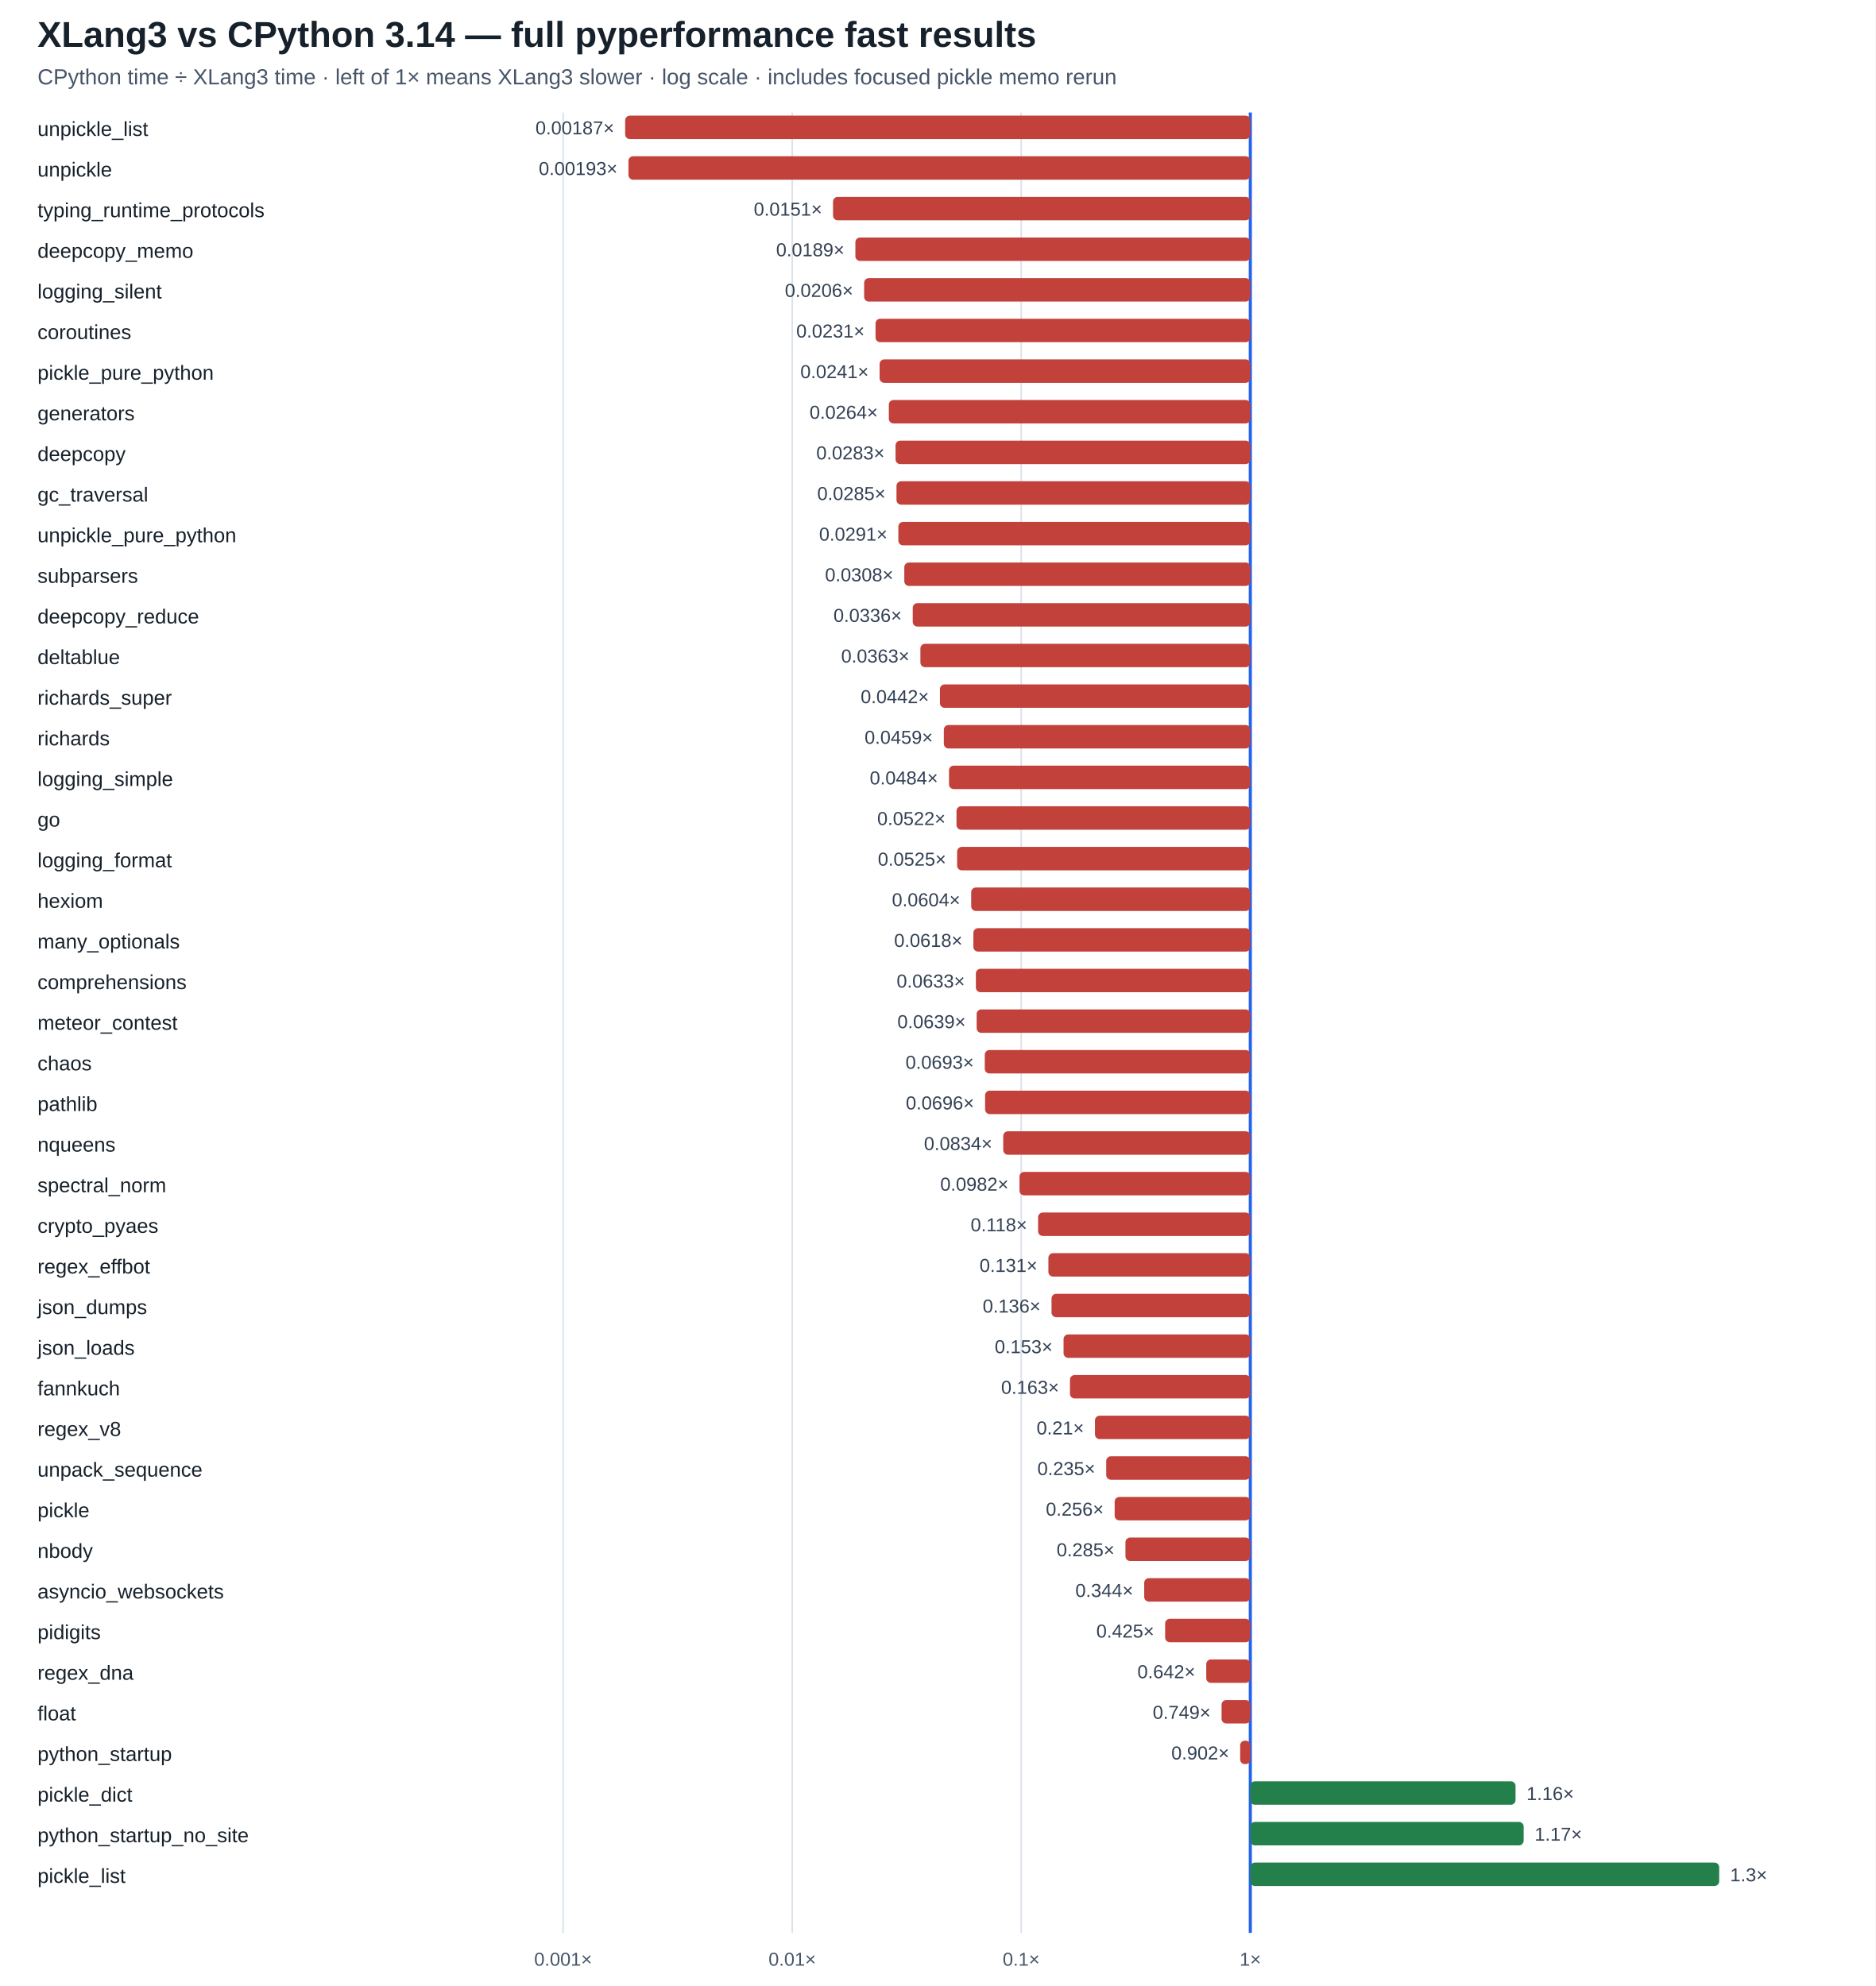
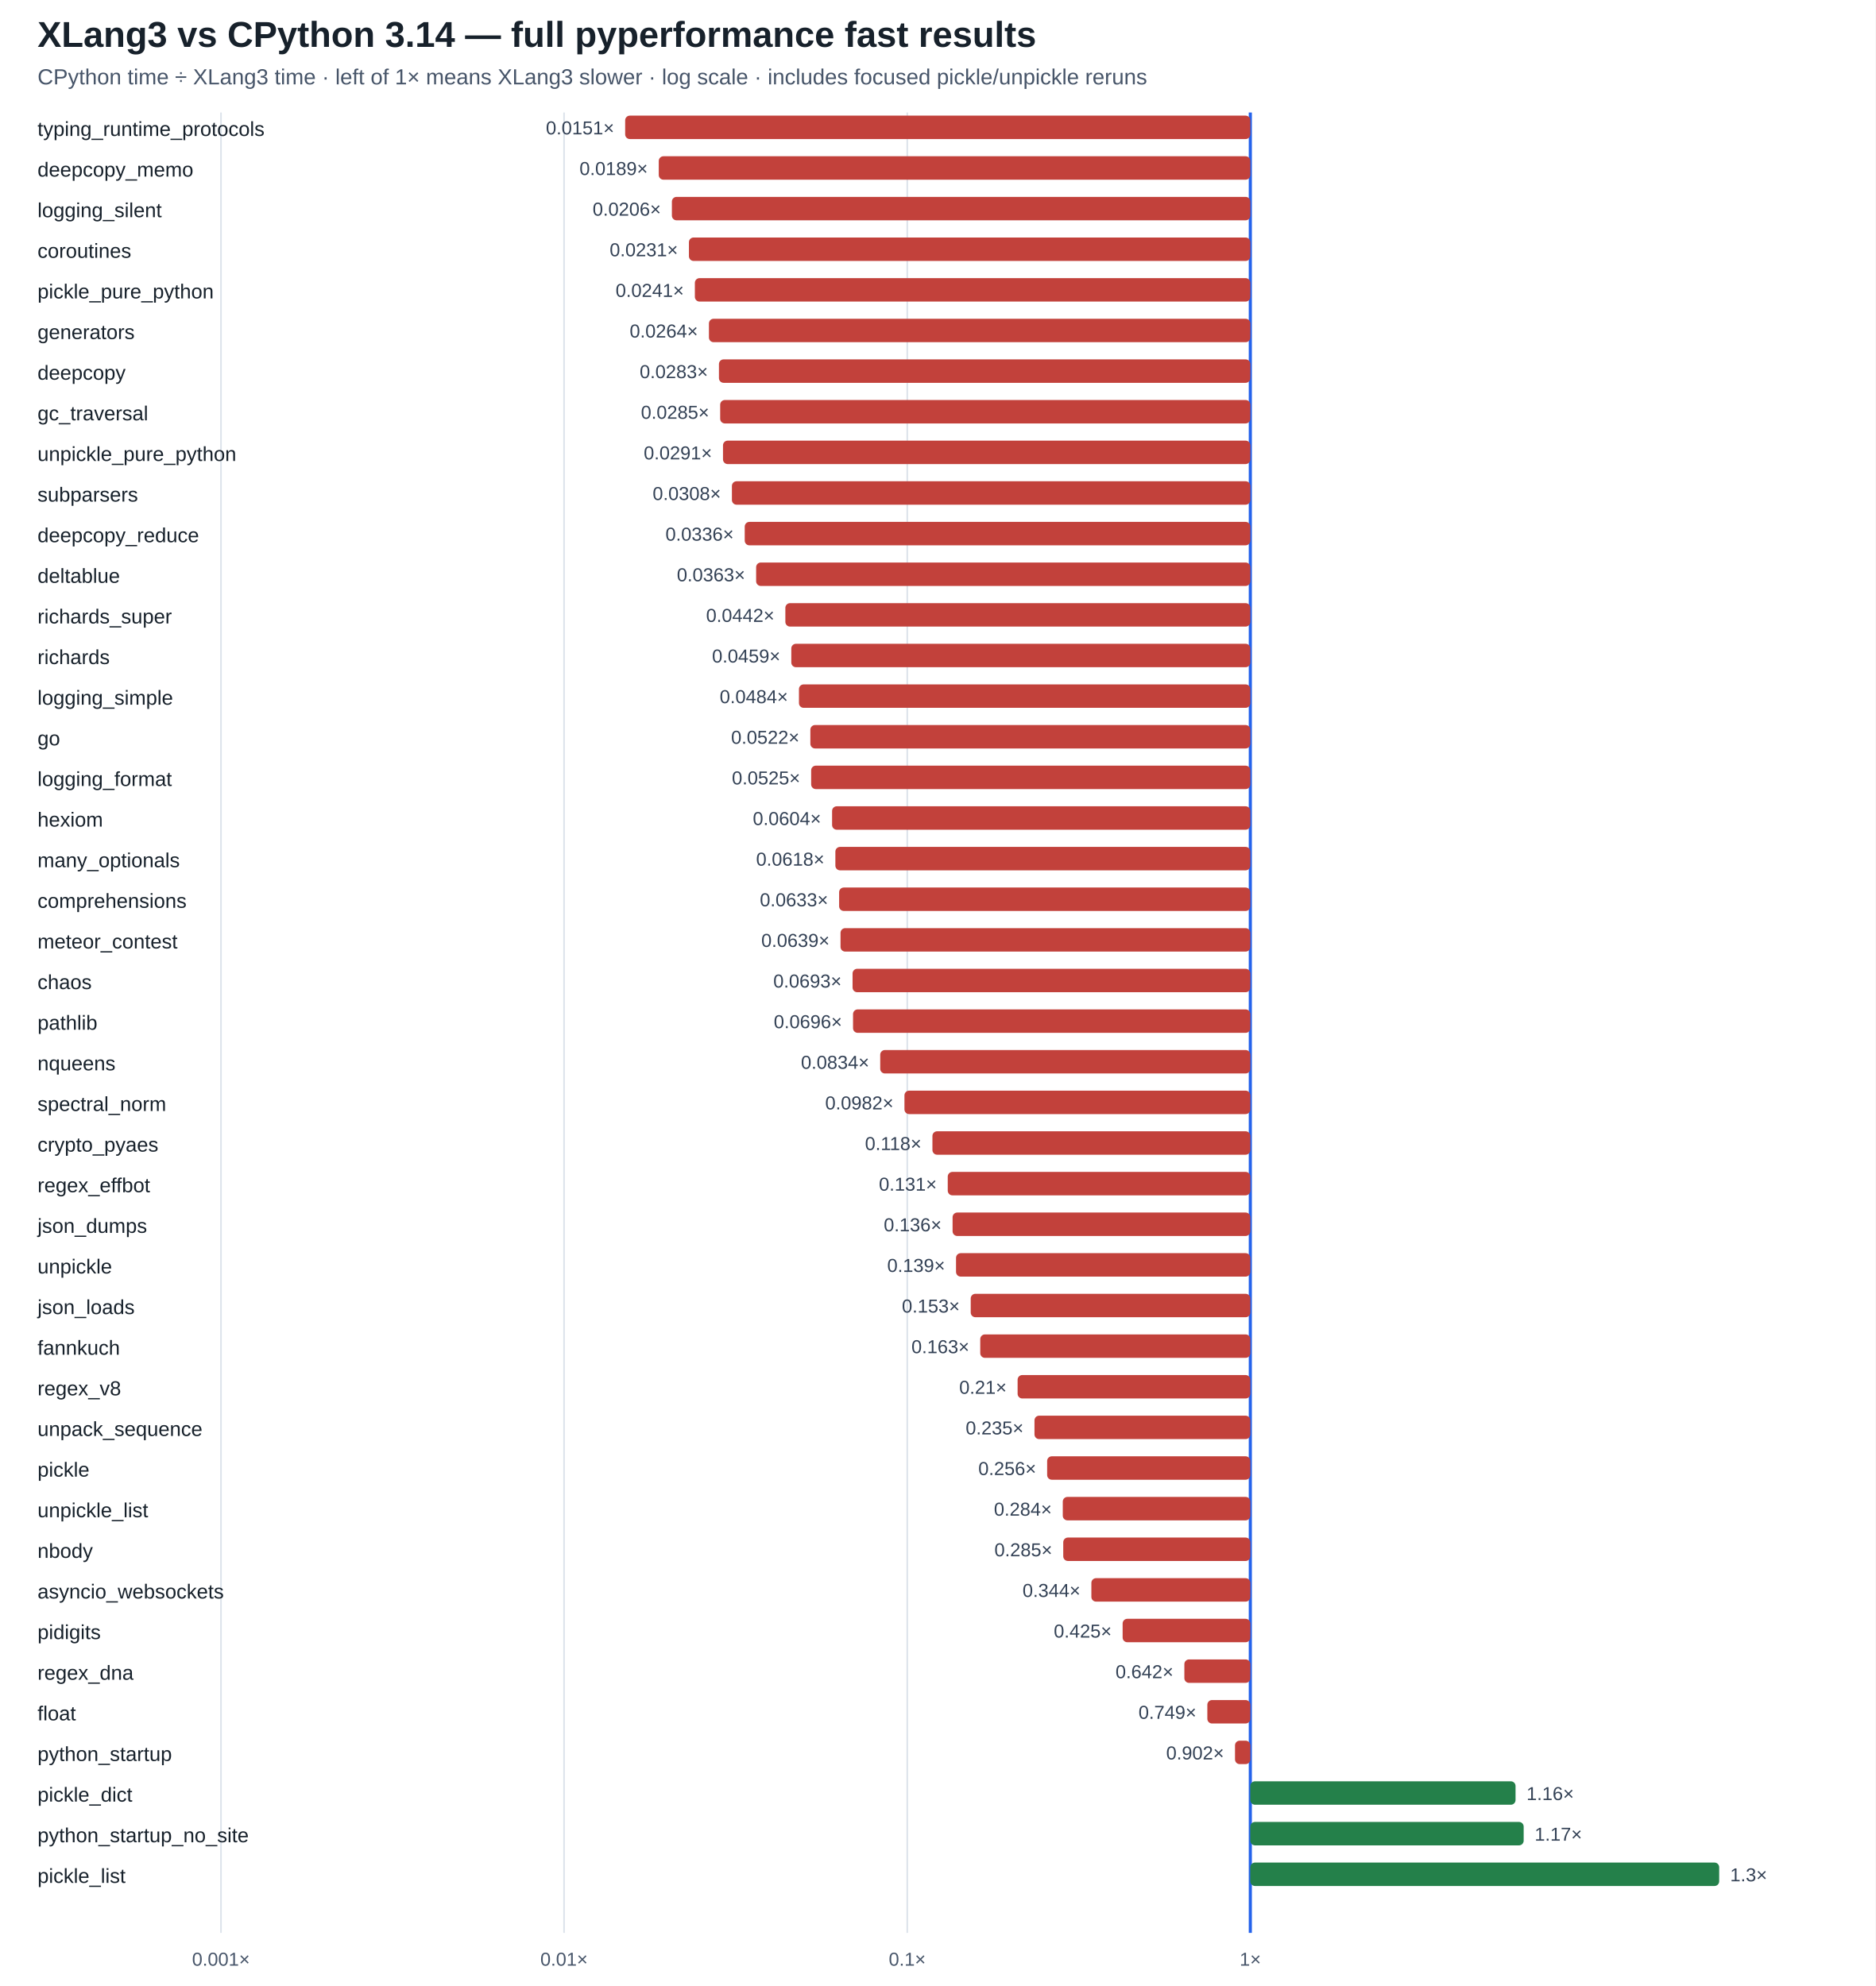
<svg xmlns="http://www.w3.org/2000/svg" width="1200" height="1271" viewBox="0 0 1200 1271">
  <style>text{font-family:Segoe UI,Arial,sans-serif;fill:#17212b}.title{font-size:23px;font-weight:700}.sub{font-size:14px;fill:#475569}.label{font-size:13px}.value{font-size:12px;fill:#334155}.axis{font-size:12px;fill:#475569}</style>
  <rect width="100%" height="100%" fill="#fff" />
  <text x="24" y="30" class="title">XLang3 vs CPython 3.14 — full pyperformance fast results</text>
-   <text x="24" y="54" class="sub">CPython time ÷ XLang3 time · left of 1× means XLang3 slower · log scale · includes focused pickle memo rerun</text>
-   <line x1="360.3" y1="72" x2="360.3" y2="1237" stroke="#dbe2ea" stroke-width="1" />
-   <text x="360.3" y="1258" text-anchor="middle" class="axis">0.001×</text>
-   <line x1="506.9" y1="72" x2="506.9" y2="1237" stroke="#dbe2ea" stroke-width="1" />
-   <text x="506.9" y="1258" text-anchor="middle" class="axis">0.01×</text>
-   <line x1="653.4" y1="72" x2="653.4" y2="1237" stroke="#dbe2ea" stroke-width="1" />
-   <text x="653.4" y="1258" text-anchor="middle" class="axis">0.1×</text>
+   <text x="24" y="54" class="sub">CPython time ÷ XLang3 time · left of 1× means XLang3 slower · log scale · includes focused pickle/unpickle reruns</text>
+   <line x1="141.4" y1="72" x2="141.4" y2="1237" stroke="#dbe2ea" stroke-width="1" />
+   <text x="141.4" y="1258" text-anchor="middle" class="axis">0.001×</text>
+   <line x1="360.9" y1="72" x2="360.9" y2="1237" stroke="#dbe2ea" stroke-width="1" />
+   <text x="360.9" y="1258" text-anchor="middle" class="axis">0.01×</text>
+   <line x1="580.5" y1="72" x2="580.5" y2="1237" stroke="#dbe2ea" stroke-width="1" />
+   <text x="580.5" y="1258" text-anchor="middle" class="axis">0.1×</text>
  <line x1="800.0" y1="72" x2="800.0" y2="1237" stroke="#2563eb" stroke-width="2" />
  <text x="800.0" y="1258" text-anchor="middle" class="axis">1×</text>
  <line x1="3400.6" y1="72" x2="3400.6" y2="1237" stroke="#dbe2ea" stroke-width="1" />
  <text x="3400.6" y="1258" text-anchor="middle" class="axis">10×</text>
-   <text x="24" y="87" class="label">unpickle_list</text>
+   <text x="24" y="87" class="label">typing_runtime_protocols</text>
  <rect x="400.0" y="74" width="400.0" height="15" rx="3" fill="#c2413b" />
-   <text x="393.0" y="86" text-anchor="end" class="value">0.00187×</text>
-   <text x="24" y="113" class="label">unpickle</text>
-   <rect x="402.1" y="100" width="397.9" height="15" rx="3" fill="#c2413b" />
-   <text x="395.1" y="112" text-anchor="end" class="value">0.00193×</text>
-   <text x="24" y="139" class="label">typing_runtime_protocols</text>
-   <rect x="533.0" y="126" width="267.0" height="15" rx="3" fill="#c2413b" />
-   <text x="526.0" y="138" text-anchor="end" class="value">0.0151×</text>
-   <text x="24" y="165" class="label">deepcopy_memo</text>
-   <rect x="547.3" y="152" width="252.7" height="15" rx="3" fill="#c2413b" />
-   <text x="540.3" y="164" text-anchor="end" class="value">0.0189×</text>
-   <text x="24" y="191" class="label">logging_silent</text>
-   <rect x="552.9" y="178" width="247.1" height="15" rx="3" fill="#c2413b" />
-   <text x="545.9" y="190" text-anchor="end" class="value">0.0206×</text>
-   <text x="24" y="217" class="label">coroutines</text>
-   <rect x="560.2" y="204" width="239.8" height="15" rx="3" fill="#c2413b" />
-   <text x="553.2" y="216" text-anchor="end" class="value">0.0231×</text>
-   <text x="24" y="243" class="label">pickle_pure_python</text>
-   <rect x="562.8" y="230" width="237.2" height="15" rx="3" fill="#c2413b" />
-   <text x="555.8" y="242" text-anchor="end" class="value">0.0241×</text>
-   <text x="24" y="269" class="label">generators</text>
-   <rect x="568.7" y="256" width="231.3" height="15" rx="3" fill="#c2413b" />
-   <text x="561.7" y="268" text-anchor="end" class="value">0.0264×</text>
-   <text x="24" y="295" class="label">deepcopy</text>
-   <rect x="573.0" y="282" width="227.0" height="15" rx="3" fill="#c2413b" />
-   <text x="566.0" y="294" text-anchor="end" class="value">0.0283×</text>
-   <text x="24" y="321" class="label">gc_traversal</text>
-   <rect x="573.6" y="308" width="226.4" height="15" rx="3" fill="#c2413b" />
-   <text x="566.6" y="320" text-anchor="end" class="value">0.0285×</text>
-   <text x="24" y="347" class="label">unpickle_pure_python</text>
-   <rect x="574.8" y="334" width="225.2" height="15" rx="3" fill="#c2413b" />
-   <text x="567.8" y="346" text-anchor="end" class="value">0.0291×</text>
-   <text x="24" y="373" class="label">subparsers</text>
-   <rect x="578.6" y="360" width="221.4" height="15" rx="3" fill="#c2413b" />
-   <text x="571.6" y="372" text-anchor="end" class="value">0.0308×</text>
-   <text x="24" y="399" class="label">deepcopy_reduce</text>
-   <rect x="584.0" y="386" width="216.0" height="15" rx="3" fill="#c2413b" />
-   <text x="577.0" y="398" text-anchor="end" class="value">0.0336×</text>
-   <text x="24" y="425" class="label">deltablue</text>
-   <rect x="588.9" y="412" width="211.1" height="15" rx="3" fill="#c2413b" />
-   <text x="581.9" y="424" text-anchor="end" class="value">0.0363×</text>
-   <text x="24" y="451" class="label">richards_super</text>
-   <rect x="601.4" y="438" width="198.6" height="15" rx="3" fill="#c2413b" />
-   <text x="594.4" y="450" text-anchor="end" class="value">0.0442×</text>
-   <text x="24" y="477" class="label">richards</text>
-   <rect x="603.9" y="464" width="196.1" height="15" rx="3" fill="#c2413b" />
-   <text x="596.9" y="476" text-anchor="end" class="value">0.0459×</text>
-   <text x="24" y="503" class="label">logging_simple</text>
-   <rect x="607.2" y="490" width="192.8" height="15" rx="3" fill="#c2413b" />
-   <text x="600.2" y="502" text-anchor="end" class="value">0.0484×</text>
-   <text x="24" y="529" class="label">go</text>
-   <rect x="612.0" y="516" width="188.0" height="15" rx="3" fill="#c2413b" />
-   <text x="605.0" y="528" text-anchor="end" class="value">0.0522×</text>
-   <text x="24" y="555" class="label">logging_format</text>
-   <rect x="612.4" y="542" width="187.6" height="15" rx="3" fill="#c2413b" />
-   <text x="605.4" y="554" text-anchor="end" class="value">0.0525×</text>
-   <text x="24" y="581" class="label">hexiom</text>
-   <rect x="621.4" y="568" width="178.6" height="15" rx="3" fill="#c2413b" />
-   <text x="614.4" y="580" text-anchor="end" class="value">0.0604×</text>
-   <text x="24" y="607" class="label">many_optionals</text>
-   <rect x="622.8" y="594" width="177.2" height="15" rx="3" fill="#c2413b" />
-   <text x="615.8" y="606" text-anchor="end" class="value">0.0618×</text>
-   <text x="24" y="633" class="label">comprehensions</text>
-   <rect x="624.4" y="620" width="175.6" height="15" rx="3" fill="#c2413b" />
-   <text x="617.4" y="632" text-anchor="end" class="value">0.0633×</text>
-   <text x="24" y="659" class="label">meteor_contest</text>
-   <rect x="624.9" y="646" width="175.1" height="15" rx="3" fill="#c2413b" />
-   <text x="617.9" y="658" text-anchor="end" class="value">0.0639×</text>
-   <text x="24" y="685" class="label">chaos</text>
-   <rect x="630.1" y="672" width="169.9" height="15" rx="3" fill="#c2413b" />
-   <text x="623.1" y="684" text-anchor="end" class="value">0.0693×</text>
-   <text x="24" y="711" class="label">pathlib</text>
-   <rect x="630.3" y="698" width="169.7" height="15" rx="3" fill="#c2413b" />
-   <text x="623.3" y="710" text-anchor="end" class="value">0.0696×</text>
-   <text x="24" y="737" class="label">nqueens</text>
-   <rect x="641.9" y="724" width="158.1" height="15" rx="3" fill="#c2413b" />
-   <text x="634.9" y="736" text-anchor="end" class="value">0.0834×</text>
-   <text x="24" y="763" class="label">spectral_norm</text>
-   <rect x="652.3" y="750" width="147.7" height="15" rx="3" fill="#c2413b" />
-   <text x="645.3" y="762" text-anchor="end" class="value">0.0982×</text>
-   <text x="24" y="789" class="label">crypto_pyaes</text>
-   <rect x="664.2" y="776" width="135.8" height="15" rx="3" fill="#c2413b" />
-   <text x="657.2" y="788" text-anchor="end" class="value">0.118×</text>
-   <text x="24" y="815" class="label">regex_effbot</text>
-   <rect x="670.8" y="802" width="129.2" height="15" rx="3" fill="#c2413b" />
-   <text x="663.8" y="814" text-anchor="end" class="value">0.131×</text>
-   <text x="24" y="841" class="label">json_dumps</text>
-   <rect x="672.8" y="828" width="127.2" height="15" rx="3" fill="#c2413b" />
-   <text x="665.8" y="840" text-anchor="end" class="value">0.136×</text>
-   <text x="24" y="867" class="label">json_loads</text>
-   <rect x="680.5" y="854" width="119.5" height="15" rx="3" fill="#c2413b" />
-   <text x="673.5" y="866" text-anchor="end" class="value">0.153×</text>
-   <text x="24" y="893" class="label">fannkuch</text>
-   <rect x="684.6" y="880" width="115.4" height="15" rx="3" fill="#c2413b" />
-   <text x="677.6" y="892" text-anchor="end" class="value">0.163×</text>
-   <text x="24" y="919" class="label">regex_v8</text>
-   <rect x="700.6" y="906" width="99.4" height="15" rx="3" fill="#c2413b" />
-   <text x="693.6" y="918" text-anchor="end" class="value">0.21×</text>
-   <text x="24" y="945" class="label">unpack_sequence</text>
-   <rect x="707.8" y="932" width="92.2" height="15" rx="3" fill="#c2413b" />
-   <text x="700.8" y="944" text-anchor="end" class="value">0.235×</text>
-   <text x="24" y="971" class="label">pickle</text>
-   <rect x="713.2" y="958" width="86.8" height="15" rx="3" fill="#c2413b" />
-   <text x="706.2" y="970" text-anchor="end" class="value">0.256×</text>
+   <text x="393.0" y="86" text-anchor="end" class="value">0.0151×</text>
+   <text x="24" y="113" class="label">deepcopy_memo</text>
+   <rect x="421.5" y="100" width="378.5" height="15" rx="3" fill="#c2413b" />
+   <text x="414.5" y="112" text-anchor="end" class="value">0.0189×</text>
+   <text x="24" y="139" class="label">logging_silent</text>
+   <rect x="429.9" y="126" width="370.1" height="15" rx="3" fill="#c2413b" />
+   <text x="422.9" y="138" text-anchor="end" class="value">0.0206×</text>
+   <text x="24" y="165" class="label">coroutines</text>
+   <rect x="440.8" y="152" width="359.2" height="15" rx="3" fill="#c2413b" />
+   <text x="433.8" y="164" text-anchor="end" class="value">0.0231×</text>
+   <text x="24" y="191" class="label">pickle_pure_python</text>
+   <rect x="444.6" y="178" width="355.4" height="15" rx="3" fill="#c2413b" />
+   <text x="437.6" y="190" text-anchor="end" class="value">0.0241×</text>
+   <text x="24" y="217" class="label">generators</text>
+   <rect x="453.6" y="204" width="346.4" height="15" rx="3" fill="#c2413b" />
+   <text x="446.6" y="216" text-anchor="end" class="value">0.0264×</text>
+   <text x="24" y="243" class="label">deepcopy</text>
+   <rect x="460.0" y="230" width="340.0" height="15" rx="3" fill="#c2413b" />
+   <text x="453.0" y="242" text-anchor="end" class="value">0.0283×</text>
+   <text x="24" y="269" class="label">gc_traversal</text>
+   <rect x="460.8" y="256" width="339.2" height="15" rx="3" fill="#c2413b" />
+   <text x="453.8" y="268" text-anchor="end" class="value">0.0285×</text>
+   <text x="24" y="295" class="label">unpickle_pure_python</text>
+   <rect x="462.6" y="282" width="337.4" height="15" rx="3" fill="#c2413b" />
+   <text x="455.6" y="294" text-anchor="end" class="value">0.0291×</text>
+   <text x="24" y="321" class="label">subparsers</text>
+   <rect x="468.3" y="308" width="331.7" height="15" rx="3" fill="#c2413b" />
+   <text x="461.3" y="320" text-anchor="end" class="value">0.0308×</text>
+   <text x="24" y="347" class="label">deepcopy_reduce</text>
+   <rect x="476.5" y="334" width="323.5" height="15" rx="3" fill="#c2413b" />
+   <text x="469.5" y="346" text-anchor="end" class="value">0.0336×</text>
+   <text x="24" y="373" class="label">deltablue</text>
+   <rect x="483.8" y="360" width="316.2" height="15" rx="3" fill="#c2413b" />
+   <text x="476.8" y="372" text-anchor="end" class="value">0.0363×</text>
+   <text x="24" y="399" class="label">richards_super</text>
+   <rect x="502.5" y="386" width="297.5" height="15" rx="3" fill="#c2413b" />
+   <text x="495.5" y="398" text-anchor="end" class="value">0.0442×</text>
+   <text x="24" y="425" class="label">richards</text>
+   <rect x="506.3" y="412" width="293.7" height="15" rx="3" fill="#c2413b" />
+   <text x="499.3" y="424" text-anchor="end" class="value">0.0459×</text>
+   <text x="24" y="451" class="label">logging_simple</text>
+   <rect x="511.2" y="438" width="288.8" height="15" rx="3" fill="#c2413b" />
+   <text x="504.2" y="450" text-anchor="end" class="value">0.0484×</text>
+   <text x="24" y="477" class="label">go</text>
+   <rect x="518.5" y="464" width="281.5" height="15" rx="3" fill="#c2413b" />
+   <text x="511.5" y="476" text-anchor="end" class="value">0.0522×</text>
+   <text x="24" y="503" class="label">logging_format</text>
+   <rect x="519.0" y="490" width="281.0" height="15" rx="3" fill="#c2413b" />
+   <text x="512.0" y="502" text-anchor="end" class="value">0.0525×</text>
+   <text x="24" y="529" class="label">hexiom</text>
+   <rect x="532.4" y="516" width="267.6" height="15" rx="3" fill="#c2413b" />
+   <text x="525.4" y="528" text-anchor="end" class="value">0.0604×</text>
+   <text x="24" y="555" class="label">many_optionals</text>
+   <rect x="534.5" y="542" width="265.5" height="15" rx="3" fill="#c2413b" />
+   <text x="527.5" y="554" text-anchor="end" class="value">0.0618×</text>
+   <text x="24" y="581" class="label">comprehensions</text>
+   <rect x="536.9" y="568" width="263.1" height="15" rx="3" fill="#c2413b" />
+   <text x="529.9" y="580" text-anchor="end" class="value">0.0633×</text>
+   <text x="24" y="607" class="label">meteor_contest</text>
+   <rect x="537.8" y="594" width="262.2" height="15" rx="3" fill="#c2413b" />
+   <text x="530.8" y="606" text-anchor="end" class="value">0.0639×</text>
+   <text x="24" y="633" class="label">chaos</text>
+   <rect x="545.5" y="620" width="254.5" height="15" rx="3" fill="#c2413b" />
+   <text x="538.5" y="632" text-anchor="end" class="value">0.0693×</text>
+   <text x="24" y="659" class="label">pathlib</text>
+   <rect x="545.8" y="646" width="254.2" height="15" rx="3" fill="#c2413b" />
+   <text x="538.8" y="658" text-anchor="end" class="value">0.0696×</text>
+   <text x="24" y="685" class="label">nqueens</text>
+   <rect x="563.2" y="672" width="236.8" height="15" rx="3" fill="#c2413b" />
+   <text x="556.2" y="684" text-anchor="end" class="value">0.0834×</text>
+   <text x="24" y="711" class="label">spectral_norm</text>
+   <rect x="578.7" y="698" width="221.3" height="15" rx="3" fill="#c2413b" />
+   <text x="571.7" y="710" text-anchor="end" class="value">0.0982×</text>
+   <text x="24" y="737" class="label">crypto_pyaes</text>
+   <rect x="596.6" y="724" width="203.4" height="15" rx="3" fill="#c2413b" />
+   <text x="589.6" y="736" text-anchor="end" class="value">0.118×</text>
+   <text x="24" y="763" class="label">regex_effbot</text>
+   <rect x="606.4" y="750" width="193.6" height="15" rx="3" fill="#c2413b" />
+   <text x="599.4" y="762" text-anchor="end" class="value">0.131×</text>
+   <text x="24" y="789" class="label">json_dumps</text>
+   <rect x="609.5" y="776" width="190.5" height="15" rx="3" fill="#c2413b" />
+   <text x="602.5" y="788" text-anchor="end" class="value">0.136×</text>
+   <text x="24" y="815" class="label">unpickle</text>
+   <rect x="611.7" y="802" width="188.3" height="15" rx="3" fill="#c2413b" />
+   <text x="604.7" y="814" text-anchor="end" class="value">0.139×</text>
+   <text x="24" y="841" class="label">json_loads</text>
+   <rect x="621.1" y="828" width="178.9" height="15" rx="3" fill="#c2413b" />
+   <text x="614.1" y="840" text-anchor="end" class="value">0.153×</text>
+   <text x="24" y="867" class="label">fannkuch</text>
+   <rect x="627.2" y="854" width="172.8" height="15" rx="3" fill="#c2413b" />
+   <text x="620.2" y="866" text-anchor="end" class="value">0.163×</text>
+   <text x="24" y="893" class="label">regex_v8</text>
+   <rect x="651.1" y="880" width="148.9" height="15" rx="3" fill="#c2413b" />
+   <text x="644.1" y="892" text-anchor="end" class="value">0.21×</text>
+   <text x="24" y="919" class="label">unpack_sequence</text>
+   <rect x="661.9" y="906" width="138.1" height="15" rx="3" fill="#c2413b" />
+   <text x="654.9" y="918" text-anchor="end" class="value">0.235×</text>
+   <text x="24" y="945" class="label">pickle</text>
+   <rect x="670.0" y="932" width="130.0" height="15" rx="3" fill="#c2413b" />
+   <text x="663.0" y="944" text-anchor="end" class="value">0.256×</text>
+   <text x="24" y="971" class="label">unpickle_list</text>
+   <rect x="680.0" y="958" width="120.0" height="15" rx="3" fill="#c2413b" />
+   <text x="673.0" y="970" text-anchor="end" class="value">0.284×</text>
  <text x="24" y="997" class="label">nbody</text>
-   <rect x="720.1" y="984" width="79.9" height="15" rx="3" fill="#c2413b" />
-   <text x="713.1" y="996" text-anchor="end" class="value">0.285×</text>
+   <rect x="680.3" y="984" width="119.7" height="15" rx="3" fill="#c2413b" />
+   <text x="673.3" y="996" text-anchor="end" class="value">0.285×</text>
  <text x="24" y="1023" class="label">asyncio_websockets</text>
-   <rect x="732.1" y="1010" width="67.9" height="15" rx="3" fill="#c2413b" />
-   <text x="725.1" y="1022" text-anchor="end" class="value">0.344×</text>
+   <rect x="698.3" y="1010" width="101.7" height="15" rx="3" fill="#c2413b" />
+   <text x="691.3" y="1022" text-anchor="end" class="value">0.344×</text>
  <text x="24" y="1049" class="label">pidigits</text>
-   <rect x="745.5" y="1036" width="54.5" height="15" rx="3" fill="#c2413b" />
-   <text x="738.5" y="1048" text-anchor="end" class="value">0.425×</text>
+   <rect x="718.3" y="1036" width="81.7" height="15" rx="3" fill="#c2413b" />
+   <text x="711.3" y="1048" text-anchor="end" class="value">0.425×</text>
  <text x="24" y="1075" class="label">regex_dna</text>
-   <rect x="771.8" y="1062" width="28.2" height="15" rx="3" fill="#c2413b" />
-   <text x="764.8" y="1074" text-anchor="end" class="value">0.642×</text>
+   <rect x="757.8" y="1062" width="42.2" height="15" rx="3" fill="#c2413b" />
+   <text x="750.8" y="1074" text-anchor="end" class="value">0.642×</text>
  <text x="24" y="1101" class="label">float</text>
-   <rect x="781.6" y="1088" width="18.4" height="15" rx="3" fill="#c2413b" />
-   <text x="774.6" y="1100" text-anchor="end" class="value">0.749×</text>
+   <rect x="772.5" y="1088" width="27.5" height="15" rx="3" fill="#c2413b" />
+   <text x="765.5" y="1100" text-anchor="end" class="value">0.749×</text>
  <text x="24" y="1127" class="label">python_startup</text>
-   <rect x="793.5" y="1114" width="6.5" height="15" rx="3" fill="#c2413b" />
-   <text x="786.5" y="1126" text-anchor="end" class="value">0.902×</text>
+   <rect x="790.2" y="1114" width="9.8" height="15" rx="3" fill="#c2413b" />
+   <text x="783.2" y="1126" text-anchor="end" class="value">0.902×</text>
  <text x="24" y="1153" class="label">pickle_dict</text>
  <rect x="800.0" y="1140" width="169.7" height="15" rx="3" fill="#24804a" />
  <text x="976.7" y="1152" text-anchor="start" class="value">1.16×</text>
  <text x="24" y="1179" class="label">python_startup_no_site</text>
  <rect x="800.0" y="1166" width="174.9" height="15" rx="3" fill="#24804a" />
  <text x="981.9" y="1178" text-anchor="start" class="value">1.17×</text>
  <text x="24" y="1205" class="label">pickle_list</text>
  <rect x="800.0" y="1192" width="300.0" height="15" rx="3" fill="#24804a" />
  <text x="1107.0" y="1204" text-anchor="start" class="value">1.3×</text>
</svg>
